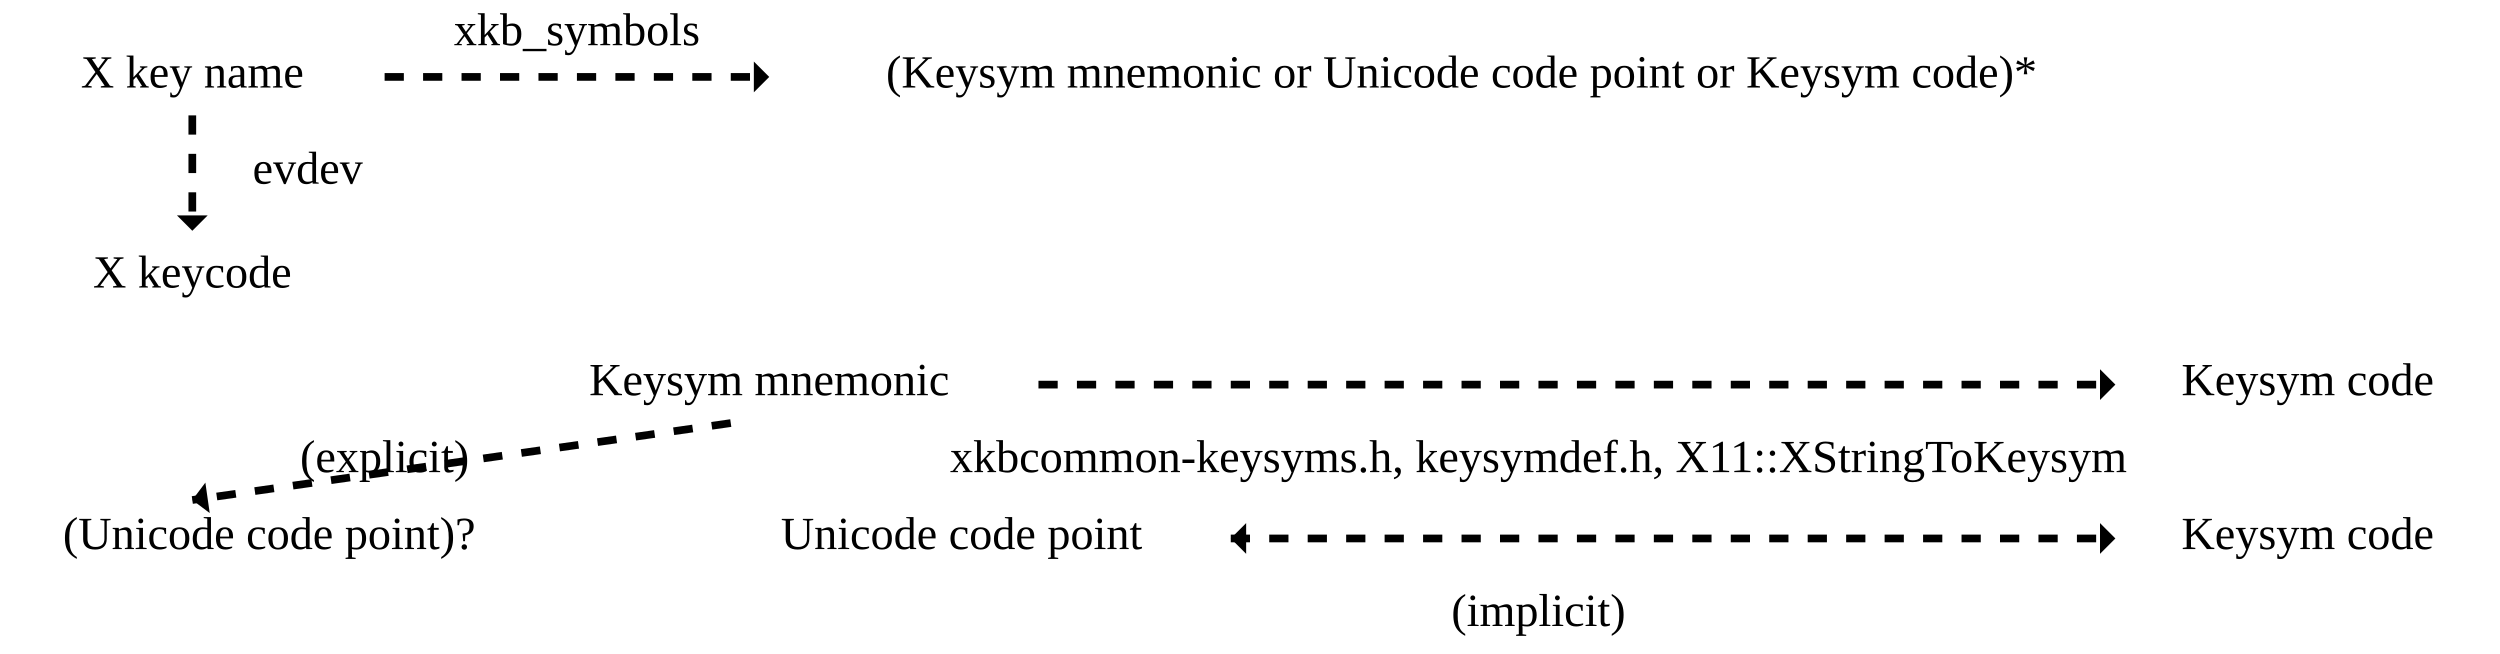
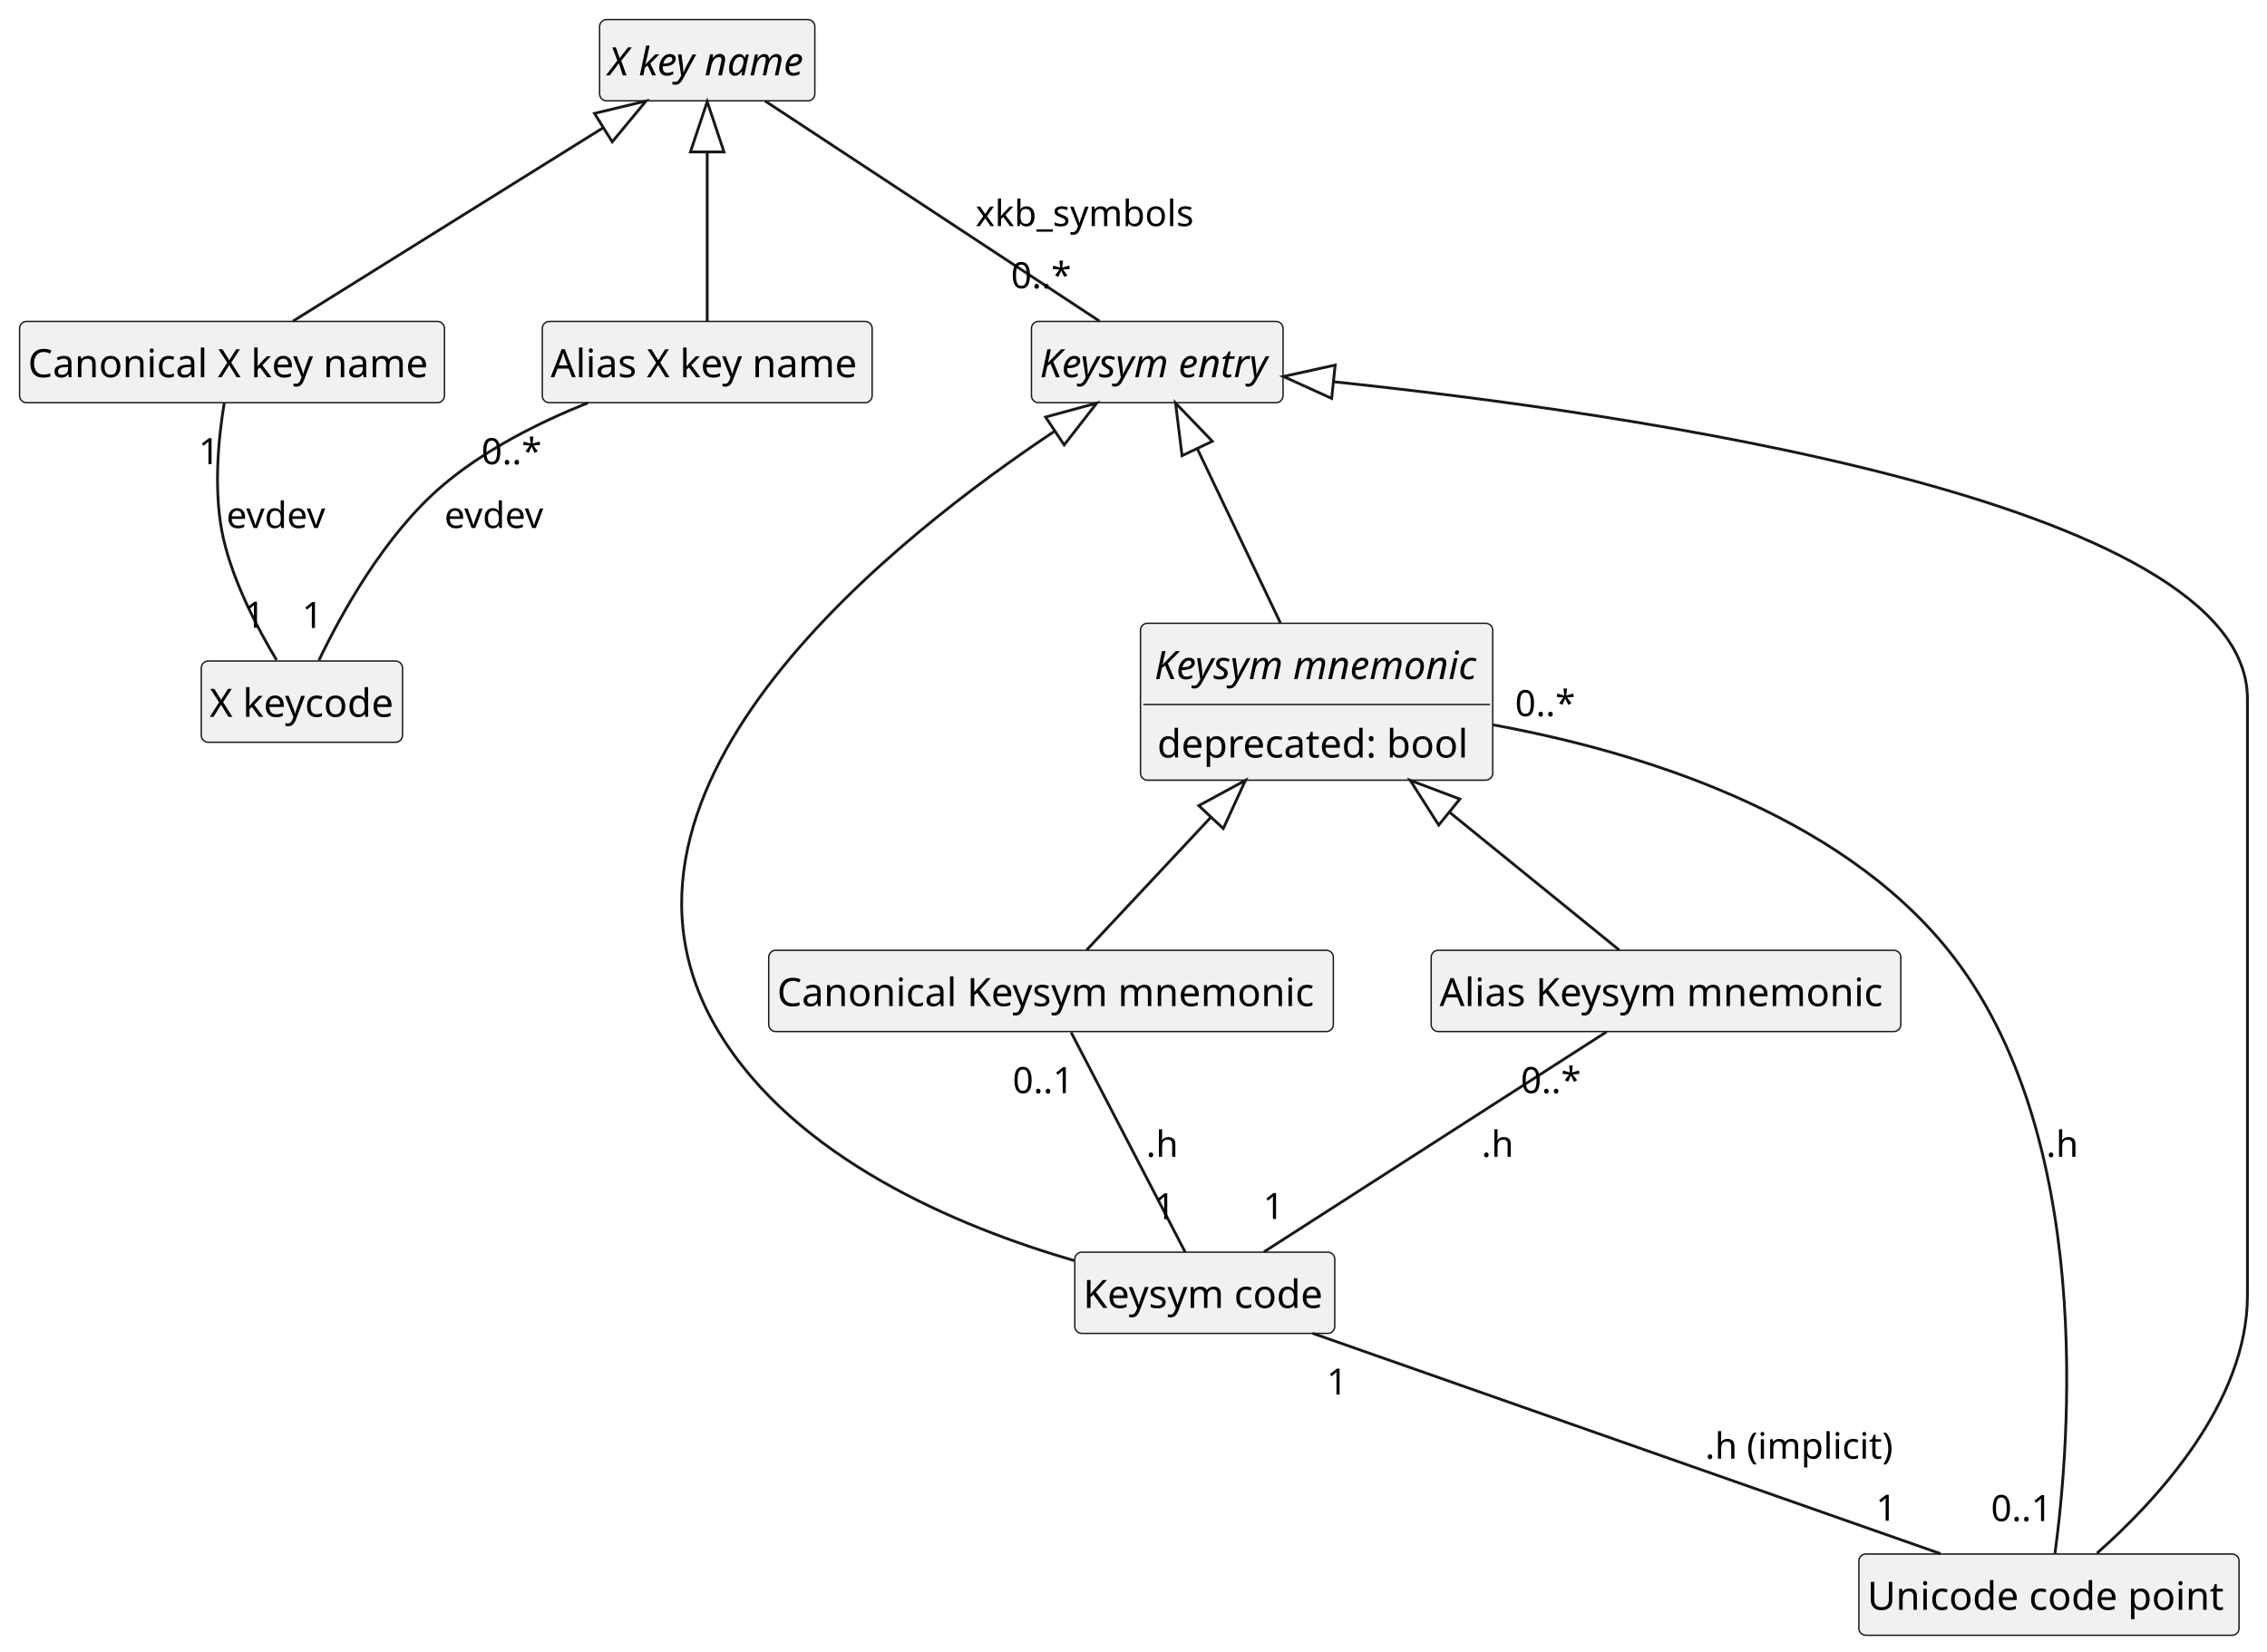
- <svg xmlns="http://www.w3.org/2000/svg" viewBox="0 0 650 170" width="650" height="170">
-   <defs>
-     <marker id="head" orient="auto-start-reverse" markerWidth="3" markerHeight="4" refX="2" refY="2">
-       <path d="M 0,0 V 4 L 2,2 Z" />
-     </marker>
-   </defs>
-   <style>
-     rect {
-       fill-opacity: 0;
-       stroke: black;
-       stroke-width: 1px;
-     }
- 
-     text {
-       text-anchor: middle;
-       dominant-baseline: middle;
-     }
- 
-     path.source {
-       stroke: black;
-       stroke-width: 2px;
-       stroke-dasharray: 5px;
-     }
-   </style>
-   <text x="50" y="20">X key name</text>
-   <path class="source" d="M 100,20 h 100" marker-end="url(#head)" />
-   <text x="150" y="9">xkb_symbols</text>
-   <text x="380" y="20">(Keysym mnemonic or Unicode code point or Keysym code)*</text>
-   <path class="source" d="M 50,30  v 30" marker-end="url(#head)" />
-   <text style="text-anchor: left;" x="80" y="45">evdev</text>
-   <text x="50" y="72">X keycode</text>
-   <text x="200" y="100">Keysym mnemonic</text>
-   <path class="source" d="M 270,100 h 280" marker-end="url(#head)" />
-   <text x="600" y="100">Keysym code</text>
-   <text x="100" y="120">(explicit)</text>
-   <text x="400" y="120">xkbcommon-keysyms.h, keysymdef.h, X11::XStringToKeysym</text>
-   <path class="source" d="M 190,110 L 50,130" marker-end="url(#head)" />
-   <text x="70" y="140">(Unicode code point)?</text>
-   <text x="250" y="140">Unicode code point</text>
-   <path class="source" d="M 320,140 h 230" marker-start="url(#head)" marker-end="url(#head)" />
-   <text x="600" y="140">Keysym code</text>
-   <text x="400" y="160">(implicit)</text>
+ <svg xmlns="http://www.w3.org/2000/svg" contentStyleType="text/css" height="591px" preserveAspectRatio="none" style="width:811px;height:591px;background:#FFFFFF;" version="1.1" viewBox="0 0 811 591" width="811px" zoomAndPan="magnify">
+   <defs />
+   <g>
+     <g id="elem_X key name">
+       <rect codeLine="3" fill="#F1F1F1" height="29.068" id="X key name" rx="2.5" ry="2.5" style="stroke:#181818;stroke-width:0.5;" width="77" x="214.5" y="7" />
+       <text fill="#000000" font-family="sans-serif" font-size="14" font-style="italic" lengthAdjust="spacing" textLength="71" x="217.5" y="26.966">X key name</text>
+     </g>
+     <g id="elem_Alias X key name">
+       <rect fill="#F1F1F1" height="29.068" id="Alias X key name" rx="2.5" ry="2.5" style="stroke:#181818;stroke-width:0.5;" width="118" x="194" y="115" />
+       <text fill="#000000" font-family="sans-serif" font-size="14" lengthAdjust="spacing" textLength="112" x="197" y="134.966">Alias X key name</text>
+     </g>
+     <g id="elem_Canonical X key name">
+       <rect fill="#F1F1F1" height="29.068" id="Canonical X key name" rx="2.5" ry="2.5" style="stroke:#181818;stroke-width:0.5;" width="152" x="7" y="115" />
+       <text fill="#000000" font-family="sans-serif" font-size="14" lengthAdjust="spacing" textLength="146" x="10" y="134.966">Canonical X key name</text>
+     </g>
+     <g id="elem_X keycode">
+       <rect fill="#F1F1F1" height="29.068" id="X keycode" rx="2.5" ry="2.5" style="stroke:#181818;stroke-width:0.5;" width="72" x="72" y="236.5" />
+       <text fill="#000000" font-family="sans-serif" font-size="14" lengthAdjust="spacing" textLength="66" x="75" y="256.466">X keycode</text>
+     </g>
+     <g id="elem_Keysym entry">
+       <rect codeLine="9" fill="#F1F1F1" height="29.068" id="Keysym entry" rx="2.5" ry="2.5" style="stroke:#181818;stroke-width:0.5;" width="90" x="369" y="115" />
+       <text fill="#000000" font-family="sans-serif" font-size="14" font-style="italic" lengthAdjust="spacing" textLength="84" x="372" y="134.966">Keysym entry</text>
+     </g>
+     <g id="elem_Keysym mnemonic">
+       <rect codeLine="12" fill="#F1F1F1" height="56.136" id="Keysym mnemonic" rx="2.5" ry="2.5" style="stroke:#181818;stroke-width:0.5;" width="126" x="408" y="223" />
+       <text fill="#000000" font-family="sans-serif" font-size="14" font-style="italic" lengthAdjust="spacing" textLength="116" x="413" y="242.966">Keysym mnemonic</text>
+       <line style="stroke:#181818;stroke-width:0.5;" x1="409" x2="533" y1="252.068" y2="252.068" />
+       <text fill="#000000" font-family="sans-serif" font-size="14" lengthAdjust="spacing" textLength="114" x="414" y="271.034">deprecated: bool</text>
+     </g>
+     <g id="elem_Unicode code point">
+       <rect fill="#F1F1F1" height="29.068" id="Unicode code point" rx="2.5" ry="2.5" style="stroke:#181818;stroke-width:0.5;" width="136" x="665" y="556" />
+       <text fill="#000000" font-family="sans-serif" font-size="14" lengthAdjust="spacing" textLength="130" x="668" y="575.966">Unicode code point</text>
+     </g>
+     <g id="elem_Keysym code">
+       <rect fill="#F1F1F1" height="29.068" id="Keysym code" rx="2.5" ry="2.5" style="stroke:#181818;stroke-width:0.5;" width="93" x="384.5" y="448" />
+       <text fill="#000000" font-family="sans-serif" font-size="14" lengthAdjust="spacing" textLength="87" x="387.5" y="467.966">Keysym code</text>
+     </g>
+     <g id="elem_Canonical Keysym mnemonic">
+       <rect fill="#F1F1F1" height="29.068" id="Canonical Keysym mnemonic" rx="2.5" ry="2.5" style="stroke:#181818;stroke-width:0.5;" width="202" x="275" y="340" />
+       <text fill="#000000" font-family="sans-serif" font-size="14" lengthAdjust="spacing" textLength="196" x="278" y="359.966">Canonical Keysym mnemonic</text>
+     </g>
+     <g id="elem_Alias Keysym mnemonic">
+       <rect fill="#F1F1F1" height="29.068" id="Alias Keysym mnemonic" rx="2.5" ry="2.5" style="stroke:#181818;stroke-width:0.5;" width="168" x="512" y="340" />
+       <text fill="#000000" font-family="sans-serif" font-size="14" lengthAdjust="spacing" textLength="162" x="515" y="359.966">Alias Keysym mnemonic</text>
+     </g>
+     <g id="link_X key name_Alias X key name">
+       <path codeLine="4" d="M253,54.36 C253,74.78 253,94.74 253,114.97 " fill="none" id="X key name-backto-Alias X key name" style="stroke:#181818;stroke-width:1.0;" />
+       <polygon fill="none" points="253,36.36,247,54.36,259,54.36,253,36.36" style="stroke:#181818;stroke-width:1.0;" />
+     </g>
+     <g id="link_X key name_Canonical X key name">
+       <path codeLine="5" d="M215.845,45.663 C183.206,66.013 137.39,94.59 104.79,114.91 " fill="none" id="X key name-backto-Canonical X key name" style="stroke:#181818;stroke-width:1.0;" />
+       <polygon fill="none" points="231.12,36.14,212.671,40.572,219.02,50.755,231.12,36.14" style="stroke:#181818;stroke-width:1.0;" />
+     </g>
+     <g id="link_Alias X key name_X keycode">
+       <path codeLine="6" d="M210.32,144.13 C192.81,151.15 173.14,161.01 158,174 C137.5,191.59 122.08,219.59 114.1,236.24 " fill="none" id="Alias X key name-X keycode" style="stroke:#181818;stroke-width:1.0;" />
+       <text fill="#000000" font-family="sans-serif" font-size="13" lengthAdjust="spacing" textLength="36" x="159" y="188.897">evdev</text>
+       <text fill="#000000" font-family="sans-serif" font-size="13" lengthAdjust="spacing" textLength="20" x="172.211" y="166.088">0..*</text>
+       <text fill="#000000" font-family="sans-serif" font-size="13" lengthAdjust="spacing" textLength="7" x="108.059" y="224.678">1</text>
+     </g>
+     <g id="link_Canonical X key name_X keycode">
+       <path codeLine="7" d="M80.23,144.1 C78.12,156.9 76.16,176.49 80,193 C83.64,208.68 92.24,225.01 98.95,236.16 " fill="none" id="Canonical X key name-X keycode" style="stroke:#181818;stroke-width:1.0;" />
+       <text fill="#000000" font-family="sans-serif" font-size="13" lengthAdjust="spacing" textLength="36" x="81" y="188.897">evdev</text>
+       <text fill="#000000" font-family="sans-serif" font-size="13" lengthAdjust="spacing" textLength="7" x="71.075" y="166.047">1</text>
+       <text fill="#000000" font-family="sans-serif" font-size="13" lengthAdjust="spacing" textLength="7" x="87.322" y="224.568">1</text>
+     </g>
+     <g id="link_X key name_Keysym entry">
+       <path codeLine="10" d="M273.72,36.14 C304.63,56.49 362.49,94.59 393.36,114.91 " fill="none" id="X key name-Keysym entry" style="stroke:#181818;stroke-width:1.0;" />
+       <text fill="#000000" font-family="sans-serif" font-size="13" lengthAdjust="spacing" textLength="78" x="349" y="80.897">xkb_symbols</text>
+       <text fill="#000000" font-family="sans-serif" font-size="13" lengthAdjust="spacing" textLength="20" x="361.678" y="103.126">0..*</text>
+     </g>
+     <g id="link_Keysym entry_Keysym mnemonic">
+       <path codeLine="15" d="M428.286,160.458 C437.406,179.588 446.4,198.44 458.09,222.94 " fill="none" id="Keysym entry-backto-Keysym mnemonic" style="stroke:#181818;stroke-width:1.0;" />
+       <polygon fill="none" points="420.54,144.21,422.87,163.04,433.702,157.876,420.54,144.21" style="stroke:#181818;stroke-width:1.0;" />
+     </g>
+     <g id="link_Keysym entry_Unicode code point">
+       <path codeLine="16" d="M477.021,136.583 C579.681,147.383 804,178.56 804,250 C804,250 804,250 804,463.5 C804,502.04 771.2,537.16 750.19,555.7 " fill="none" id="Keysym entry-backto-Unicode code point" style="stroke:#181818;stroke-width:1.0;" />
+       <polygon fill="none" points="459.12,134.7,476.394,142.55,477.649,130.616,459.12,134.7" style="stroke:#181818;stroke-width:1.0;" />
+     </g>
+     <g id="link_Keysym entry_Keysym code">
+       <path codeLine="17" d="M377.372,154.203 C323.132,190.353 204.4,281.47 257,369 C284.4,414.6 342.71,438.93 384.27,451.01 " fill="none" id="Keysym entry-backto-Keysym code" style="stroke:#181818;stroke-width:1.0;" />
+       <polygon fill="none" points="392.35,144.22,374.044,149.21,380.699,159.195,392.35,144.22" style="stroke:#181818;stroke-width:1.0;" />
+     </g>
+     <g id="link_Keysym mnemonic_Canonical Keysym mnemonic">
+       <path codeLine="18" d="M433.238,292.34 C414.878,311.95 403.18,324.46 388.72,339.91 " fill="none" id="Keysym mnemonic-backto-Canonical Keysym mnemonic" style="stroke:#181818;stroke-width:1.0;" />
+       <polygon fill="none" points="445.54,279.2,428.858,288.239,437.618,296.441,445.54,279.2" style="stroke:#181818;stroke-width:1.0;" />
+     </g>
+     <g id="link_Keysym mnemonic_Alias Keysym mnemonic">
+       <path codeLine="19" d="M518.473,290.546 C542.623,310.156 560.23,324.46 579.27,339.91 " fill="none" id="Keysym mnemonic-backto-Alias Keysym mnemonic" style="stroke:#181818;stroke-width:1.0;" />
+       <polygon fill="none" points="504.5,279.2,514.691,295.204,522.256,285.889,504.5,279.2" style="stroke:#181818;stroke-width:1.0;" />
+     </g>
+     <g id="link_Keysym mnemonic_Unicode code point">
+       <path codeLine="20" d="M534.01,259.32 C585.91,268.82 657.21,290.55 697,340 C749.84,405.67 740.4,517.08 735.15,555.77 " fill="none" id="Keysym mnemonic-Unicode code point" style="stroke:#181818;stroke-width:1.0;" />
+       <text fill="#000000" font-family="sans-serif" font-size="13" lengthAdjust="spacing" textLength="11" x="732" y="413.897">.h</text>
+       <text fill="#000000" font-family="sans-serif" font-size="13" lengthAdjust="spacing" textLength="20" x="541.995" y="256.228">0..*</text>
+       <text fill="#000000" font-family="sans-serif" font-size="13" lengthAdjust="spacing" textLength="20" x="712.255" y="544.219">0..1</text>
+     </g>
+     <g id="link_Canonical Keysym mnemonic_Keysym code">
+       <path codeLine="21" d="M383.19,369.36 C393.79,389.78 413.48,427.74 423.98,447.97 " fill="none" id="Canonical Keysym mnemonic-Keysym code" style="stroke:#181818;stroke-width:1.0;" />
+       <text fill="#000000" font-family="sans-serif" font-size="13" lengthAdjust="spacing" textLength="11" x="410" y="413.897">.h</text>
+       <text fill="#000000" font-family="sans-serif" font-size="13" lengthAdjust="spacing" textLength="20" x="362.259" y="391.101">0..1</text>
+       <text fill="#000000" font-family="sans-serif" font-size="13" lengthAdjust="spacing" textLength="7" x="412.969" y="436.209">1</text>
+     </g>
+     <g id="link_Alias Keysym mnemonic_Keysym code">
+       <path codeLine="22" d="M574.77,369.14 C543.08,389.49 483.79,427.59 452.15,447.91 " fill="none" id="Alias Keysym mnemonic-Keysym code" style="stroke:#181818;stroke-width:1.0;" />
+       <text fill="#000000" font-family="sans-serif" font-size="13" lengthAdjust="spacing" textLength="11" x="530" y="413.897">.h</text>
+       <text fill="#000000" font-family="sans-serif" font-size="13" lengthAdjust="spacing" textLength="20" x="544.035" y="391.101">0..*</text>
+       <text fill="#000000" font-family="sans-serif" font-size="13" lengthAdjust="spacing" textLength="7" x="451.879" y="436.126">1</text>
+     </g>
+     <g id="link_Keysym code_Unicode code point">
+       <path codeLine="23" d="M469.56,477.03 C527.44,497.35 636.17,535.51 694.2,555.88 " fill="none" id="Keysym code-Unicode code point" style="stroke:#181818;stroke-width:1.0;" />
+       <text fill="#000000" font-family="sans-serif" font-size="13" lengthAdjust="spacing" textLength="65" x="610" y="521.897">.h (implicit)</text>
+       <text fill="#000000" font-family="sans-serif" font-size="13" lengthAdjust="spacing" textLength="7" x="474.612" y="498.953">1</text>
+       <text fill="#000000" font-family="sans-serif" font-size="13" lengthAdjust="spacing" textLength="7" x="671.073" y="544.084">1</text>
+     </g>
+   </g>
</svg>
